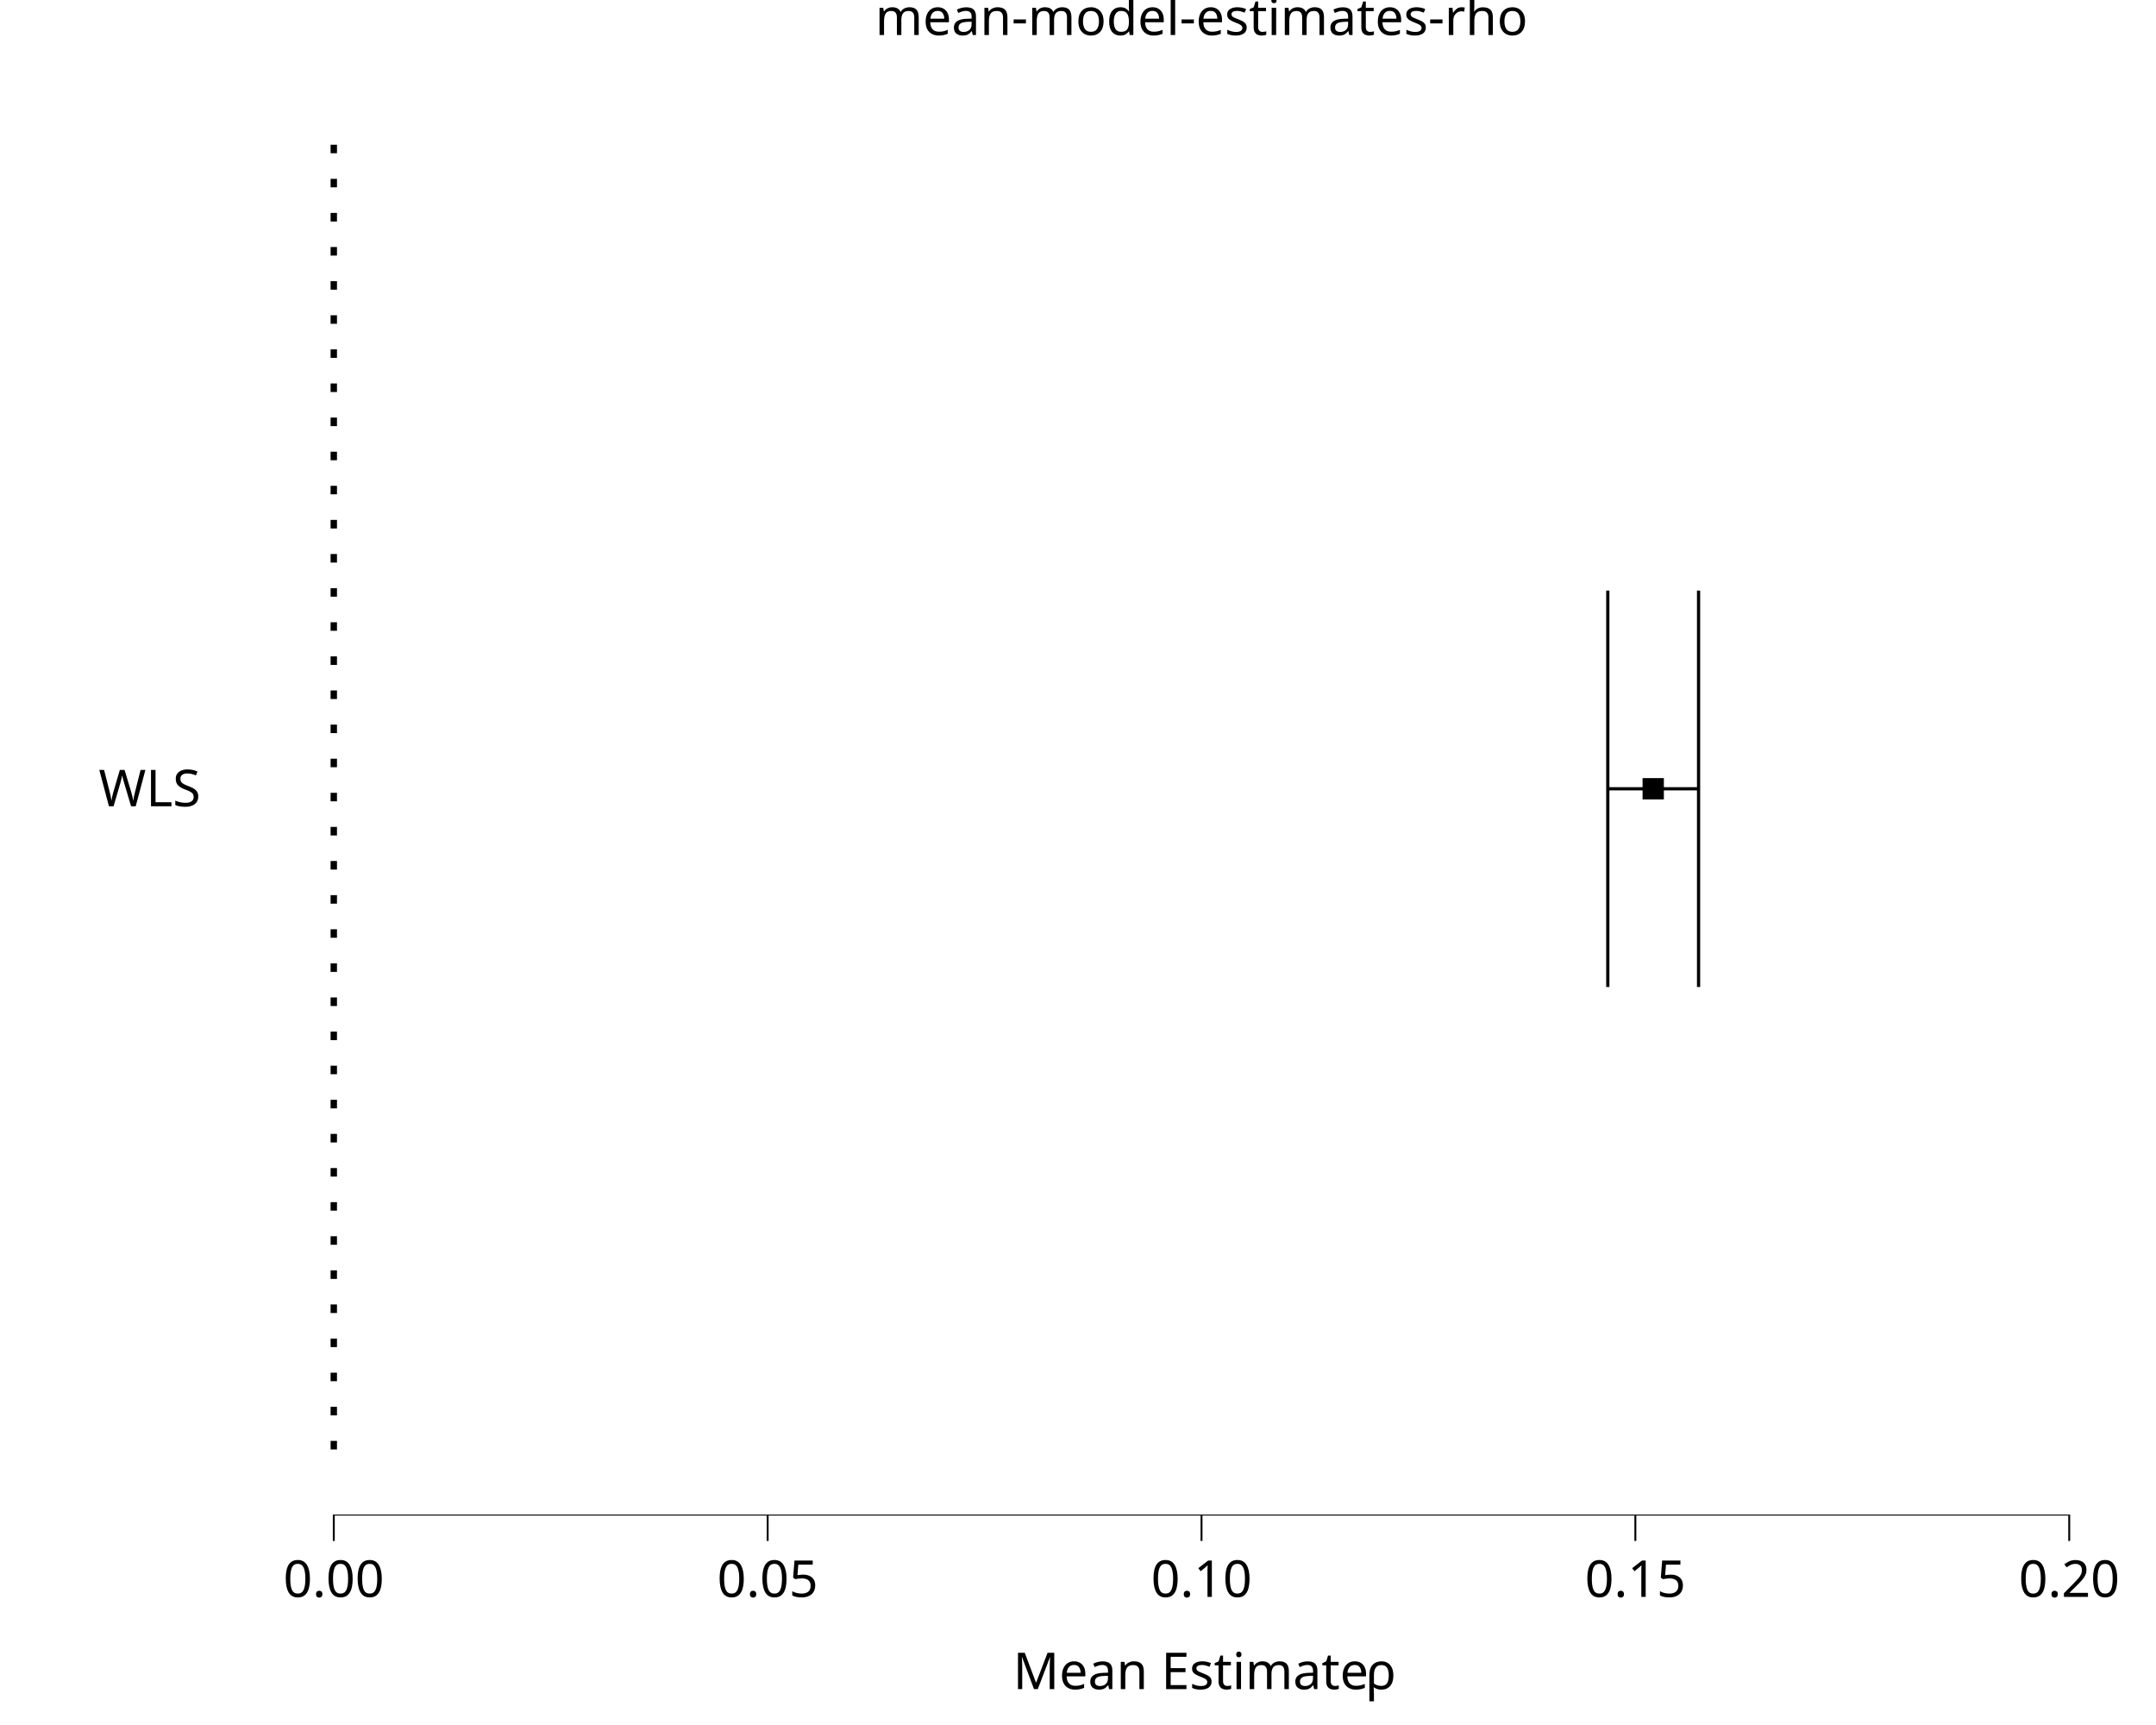
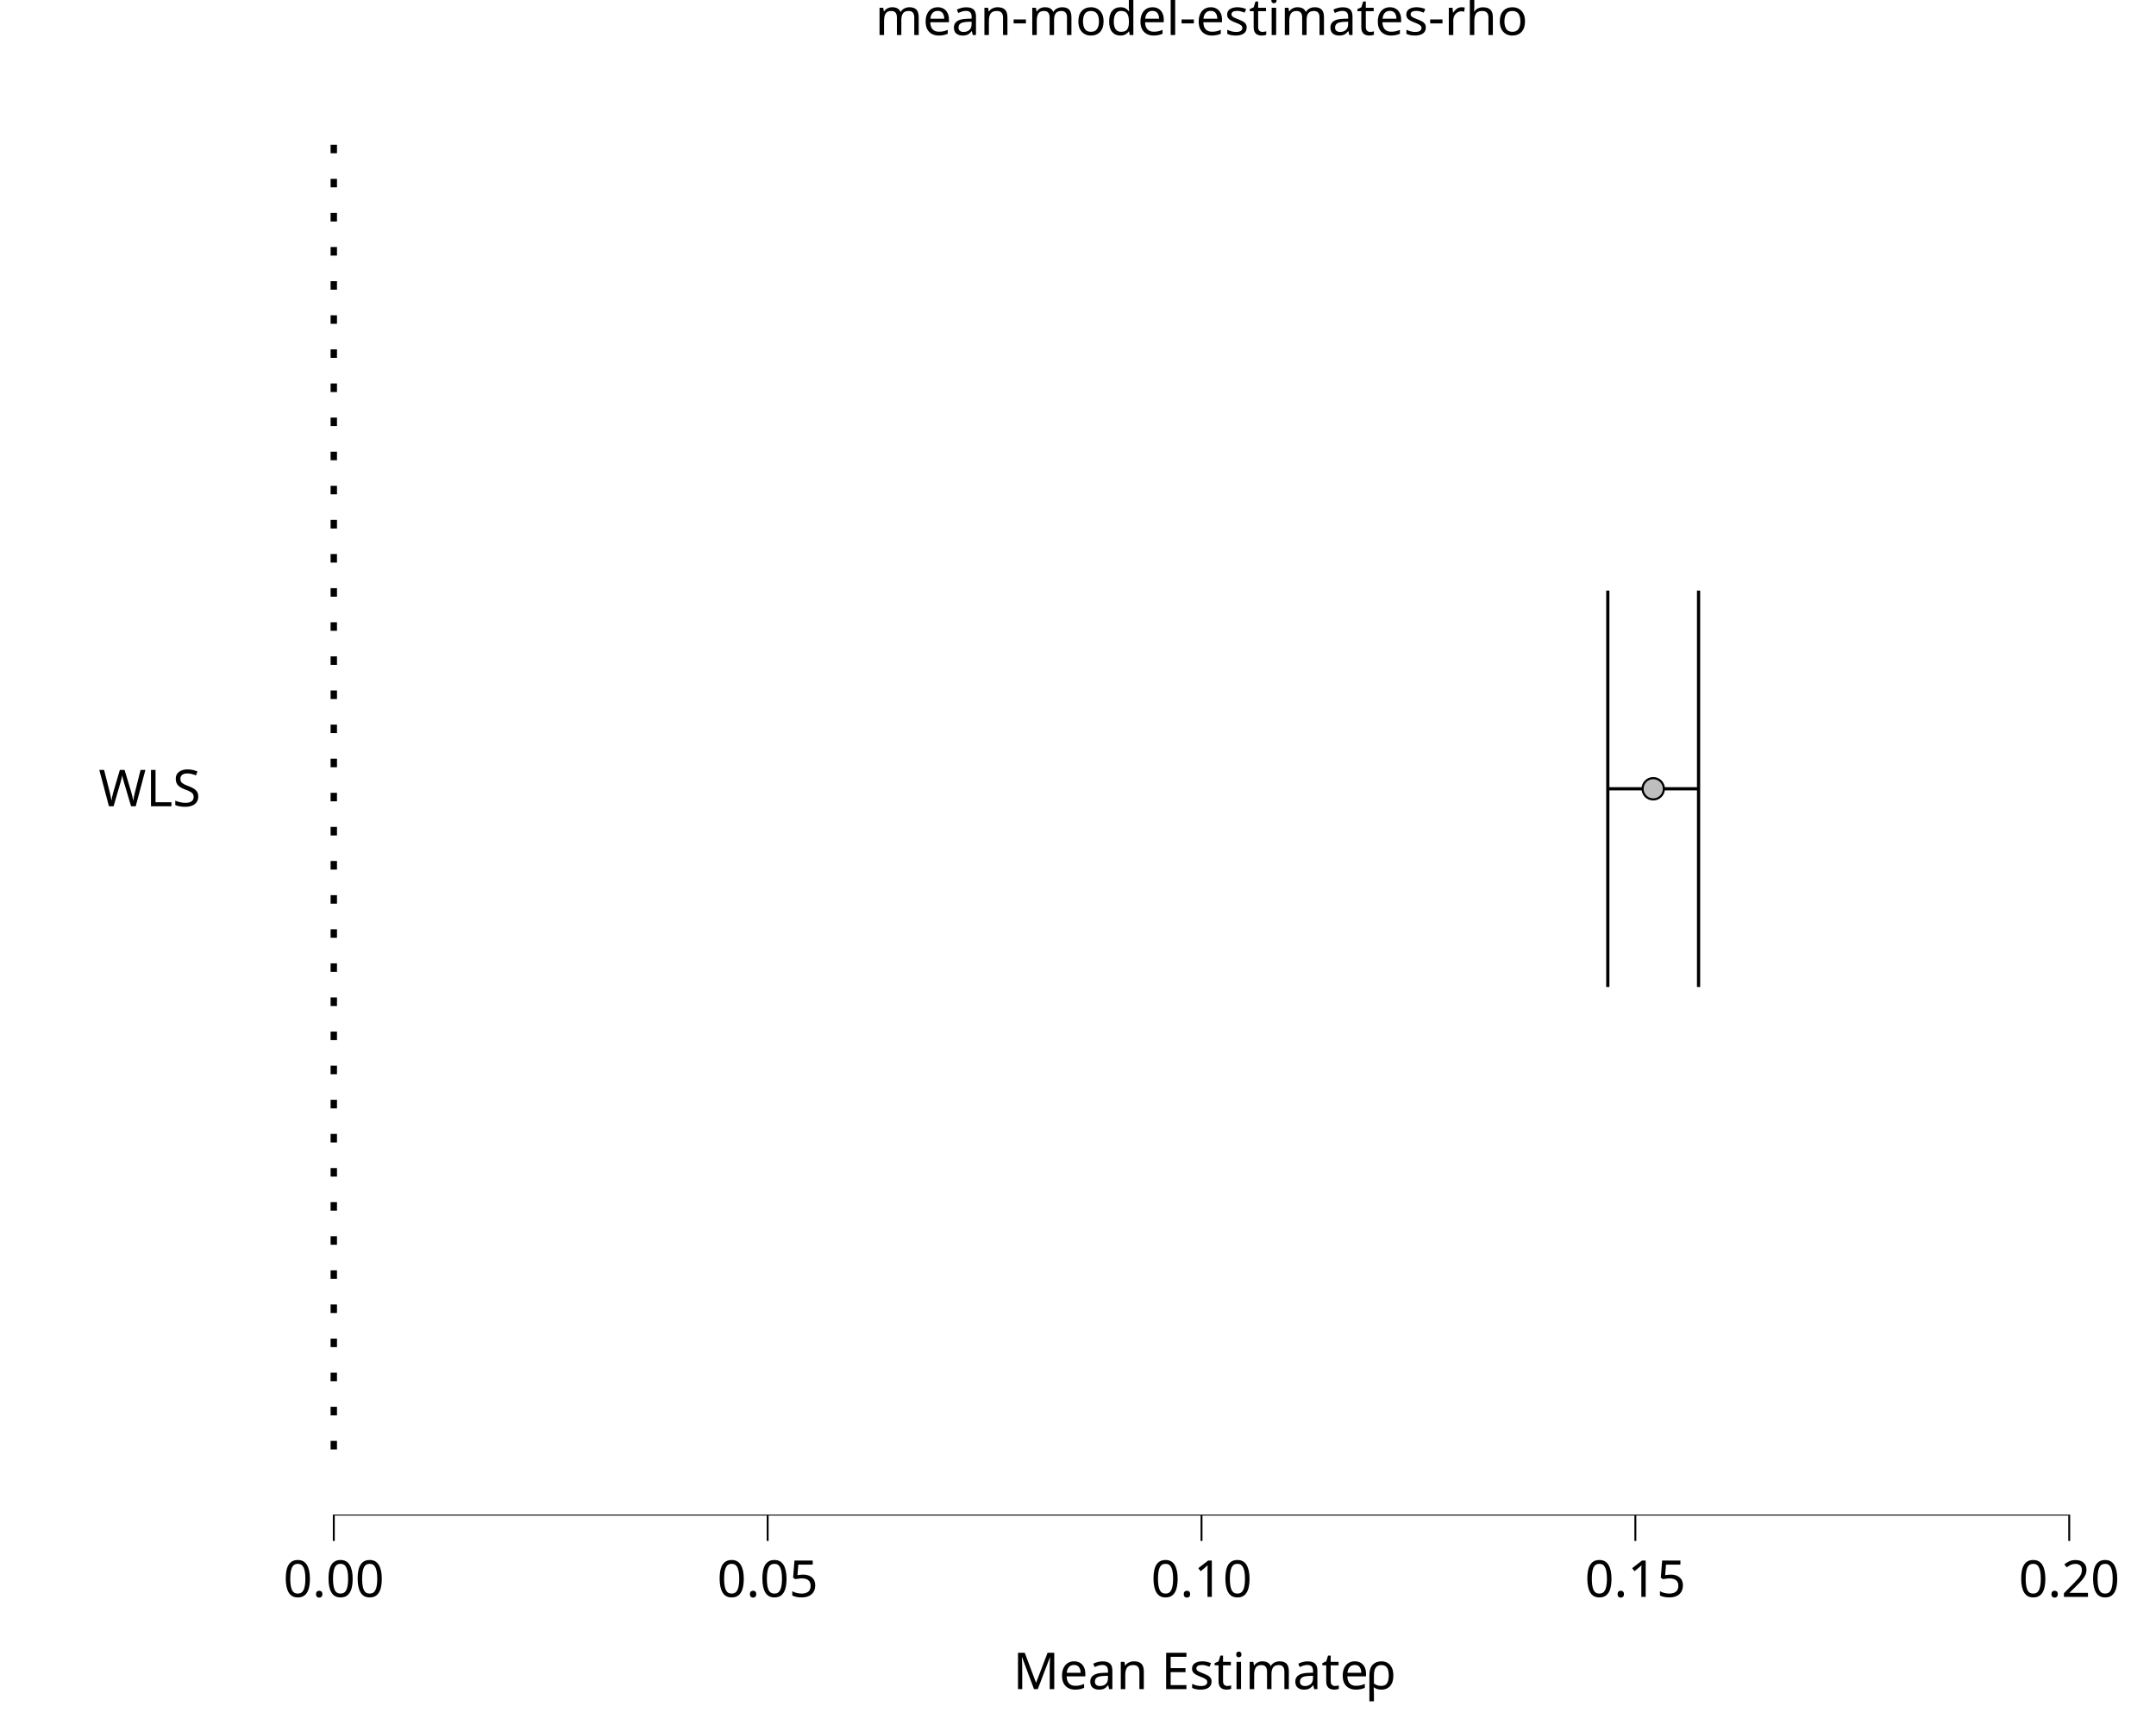
<svg xmlns="http://www.w3.org/2000/svg" class="svglite" data-engine-version="2.0" width="720.00pt" height="576.00pt" viewBox="0 0 720.00 576.00">
  <defs>
    <style type="text/css">
    .svglite line, .svglite polyline, .svglite polygon, .svglite path, .svglite rect, .svglite circle {
      fill: none;
      stroke: #000000;
      stroke-linecap: round;
      stroke-linejoin: round;
      stroke-miterlimit: 10.00;
    }
  </style>
  </defs>
  <rect width="100%" height="100%" style="stroke: none; fill: #FFFFFF;" />
  <defs>
    <clipPath id="cpMC4wMHw3MjAuMDB8MC4wMHw1NzYuMDA=">
      <rect x="0.00" y="0.00" width="720.00" height="576.00" />
    </clipPath>
  </defs>
  <g clip-path="url(#cpMC4wMHw3MjAuMDB8MC4wMHw1NzYuMDA=)">
    <rect x="-0" y="0.00" width="720.00" height="576.00" style="stroke-width: 10.67; stroke: none;" />
  </g>
  <defs>
    <clipPath id="cpODIuNDl8NzIwLjAwfDIwLjcxfDUwNi4wNQ==">
      <rect x="82.49" y="20.71" width="637.51" height="485.34" />
    </clipPath>
  </defs>
  <g clip-path="url(#cpODIuNDl8NzIwLjAwfDIwLjcxfDUwNi4wNQ==)">
    <rect x="82.49" y="20.71" width="637.51" height="485.34" style="stroke-width: 10.67; stroke: none;" />
    <polyline points="567.24,329.56 567.24,197.20 " style="stroke-width: 1.07; stroke-linecap: butt;" />
    <polyline points="567.24,263.38 536.93,263.38 " style="stroke-width: 1.07; stroke-linecap: butt;" />
    <polyline points="536.93,329.56 536.93,197.20 " style="stroke-width: 1.07; stroke-linecap: butt;" />
-     <polygon points="548.54,266.93 555.65,266.93 555.65,259.82 548.54,259.82 " style="stroke-width: 0.71; stroke: none; fill: #000000;" />
+     <circle cx="552.10" cy="263.38" r="3.56" style="stroke-width: 0.71; fill: #BEBEBE;" />
    <polyline points="111.47,483.99 111.47,42.77 " style="stroke-width: 2.13; stroke-dasharray: 2.85,8.54; stroke-linecap: butt;" />
    <line x1="111.15" y1="506.05" x2="691.34" y2="506.05" style="stroke-width: 0.64; stroke-linecap: butt;" />
    <rect x="82.49" y="20.71" width="637.51" height="485.34" style="stroke-width: 0.00; stroke: none;" />
  </g>
  <g clip-path="url(#cpMC4wMHw3MjAuMDB8MC4wMHw1NzYuMDA=)">
    <polyline points="82.49,506.05 82.49,20.71 " style="stroke-width: 0.00; stroke: none; stroke-linecap: butt;" />
    <text x="67.01" y="269.23" text-anchor="end" style="font-size: 17.00px; font-family: sans;" textLength="36.84px" lengthAdjust="spacingAndGlyphs">WLS</text>
    <polyline points="82.49,506.05 720.00,506.05 " style="stroke-width: 0.00; stroke: none; stroke-linecap: butt;" />
    <polyline points="111.47,514.55 111.47,506.05 " style="stroke-width: 0.64; stroke-linecap: butt;" />
    <polyline points="256.36,514.55 256.36,506.05 " style="stroke-width: 0.64; stroke-linecap: butt;" />
    <polyline points="401.25,514.55 401.25,506.05 " style="stroke-width: 0.64; stroke-linecap: butt;" />
    <polyline points="546.13,514.55 546.13,506.05 " style="stroke-width: 0.64; stroke-linecap: butt;" />
    <polyline points="691.02,514.55 691.02,506.05 " style="stroke-width: 0.64; stroke-linecap: butt;" />
    <text x="111.47" y="533.23" text-anchor="middle" style="font-size: 17.00px; font-family: sans;" textLength="33.09px" lengthAdjust="spacingAndGlyphs">0.00</text>
    <text x="256.36" y="533.23" text-anchor="middle" style="font-size: 17.00px; font-family: sans;" textLength="33.09px" lengthAdjust="spacingAndGlyphs">0.05</text>
    <text x="401.25" y="533.23" text-anchor="middle" style="font-size: 17.00px; font-family: sans;" textLength="33.09px" lengthAdjust="spacingAndGlyphs">0.10</text>
    <text x="546.13" y="533.23" text-anchor="middle" style="font-size: 17.00px; font-family: sans;" textLength="33.09px" lengthAdjust="spacingAndGlyphs">0.15</text>
    <text x="691.02" y="533.23" text-anchor="middle" style="font-size: 17.00px; font-family: sans;" textLength="33.09px" lengthAdjust="spacingAndGlyphs">0.20</text>
    <text x="338.31" y="564.02" style="font-size: 17.00px; font-family: sans;" textLength="113.40px" lengthAdjust="spacingAndGlyphs">Mean Estimate</text>
    <text x="451.72" y="564.02" style="font-size: 17.00px; font-family: sans;" textLength="4.25px" lengthAdjust="spacingAndGlyphs"> </text>
    <text x="455.97" y="564.02" style="font-size: 17.00px; font-family: sans;" textLength="8.21px" lengthAdjust="spacingAndGlyphs">ρ</text>
    <text x="401.25" y="11.70" text-anchor="middle" style="font-size: 17.00px; font-family: sans;" textLength="203.16px" lengthAdjust="spacingAndGlyphs">mean-model-estimates-rho</text>
  </g>
</svg>
